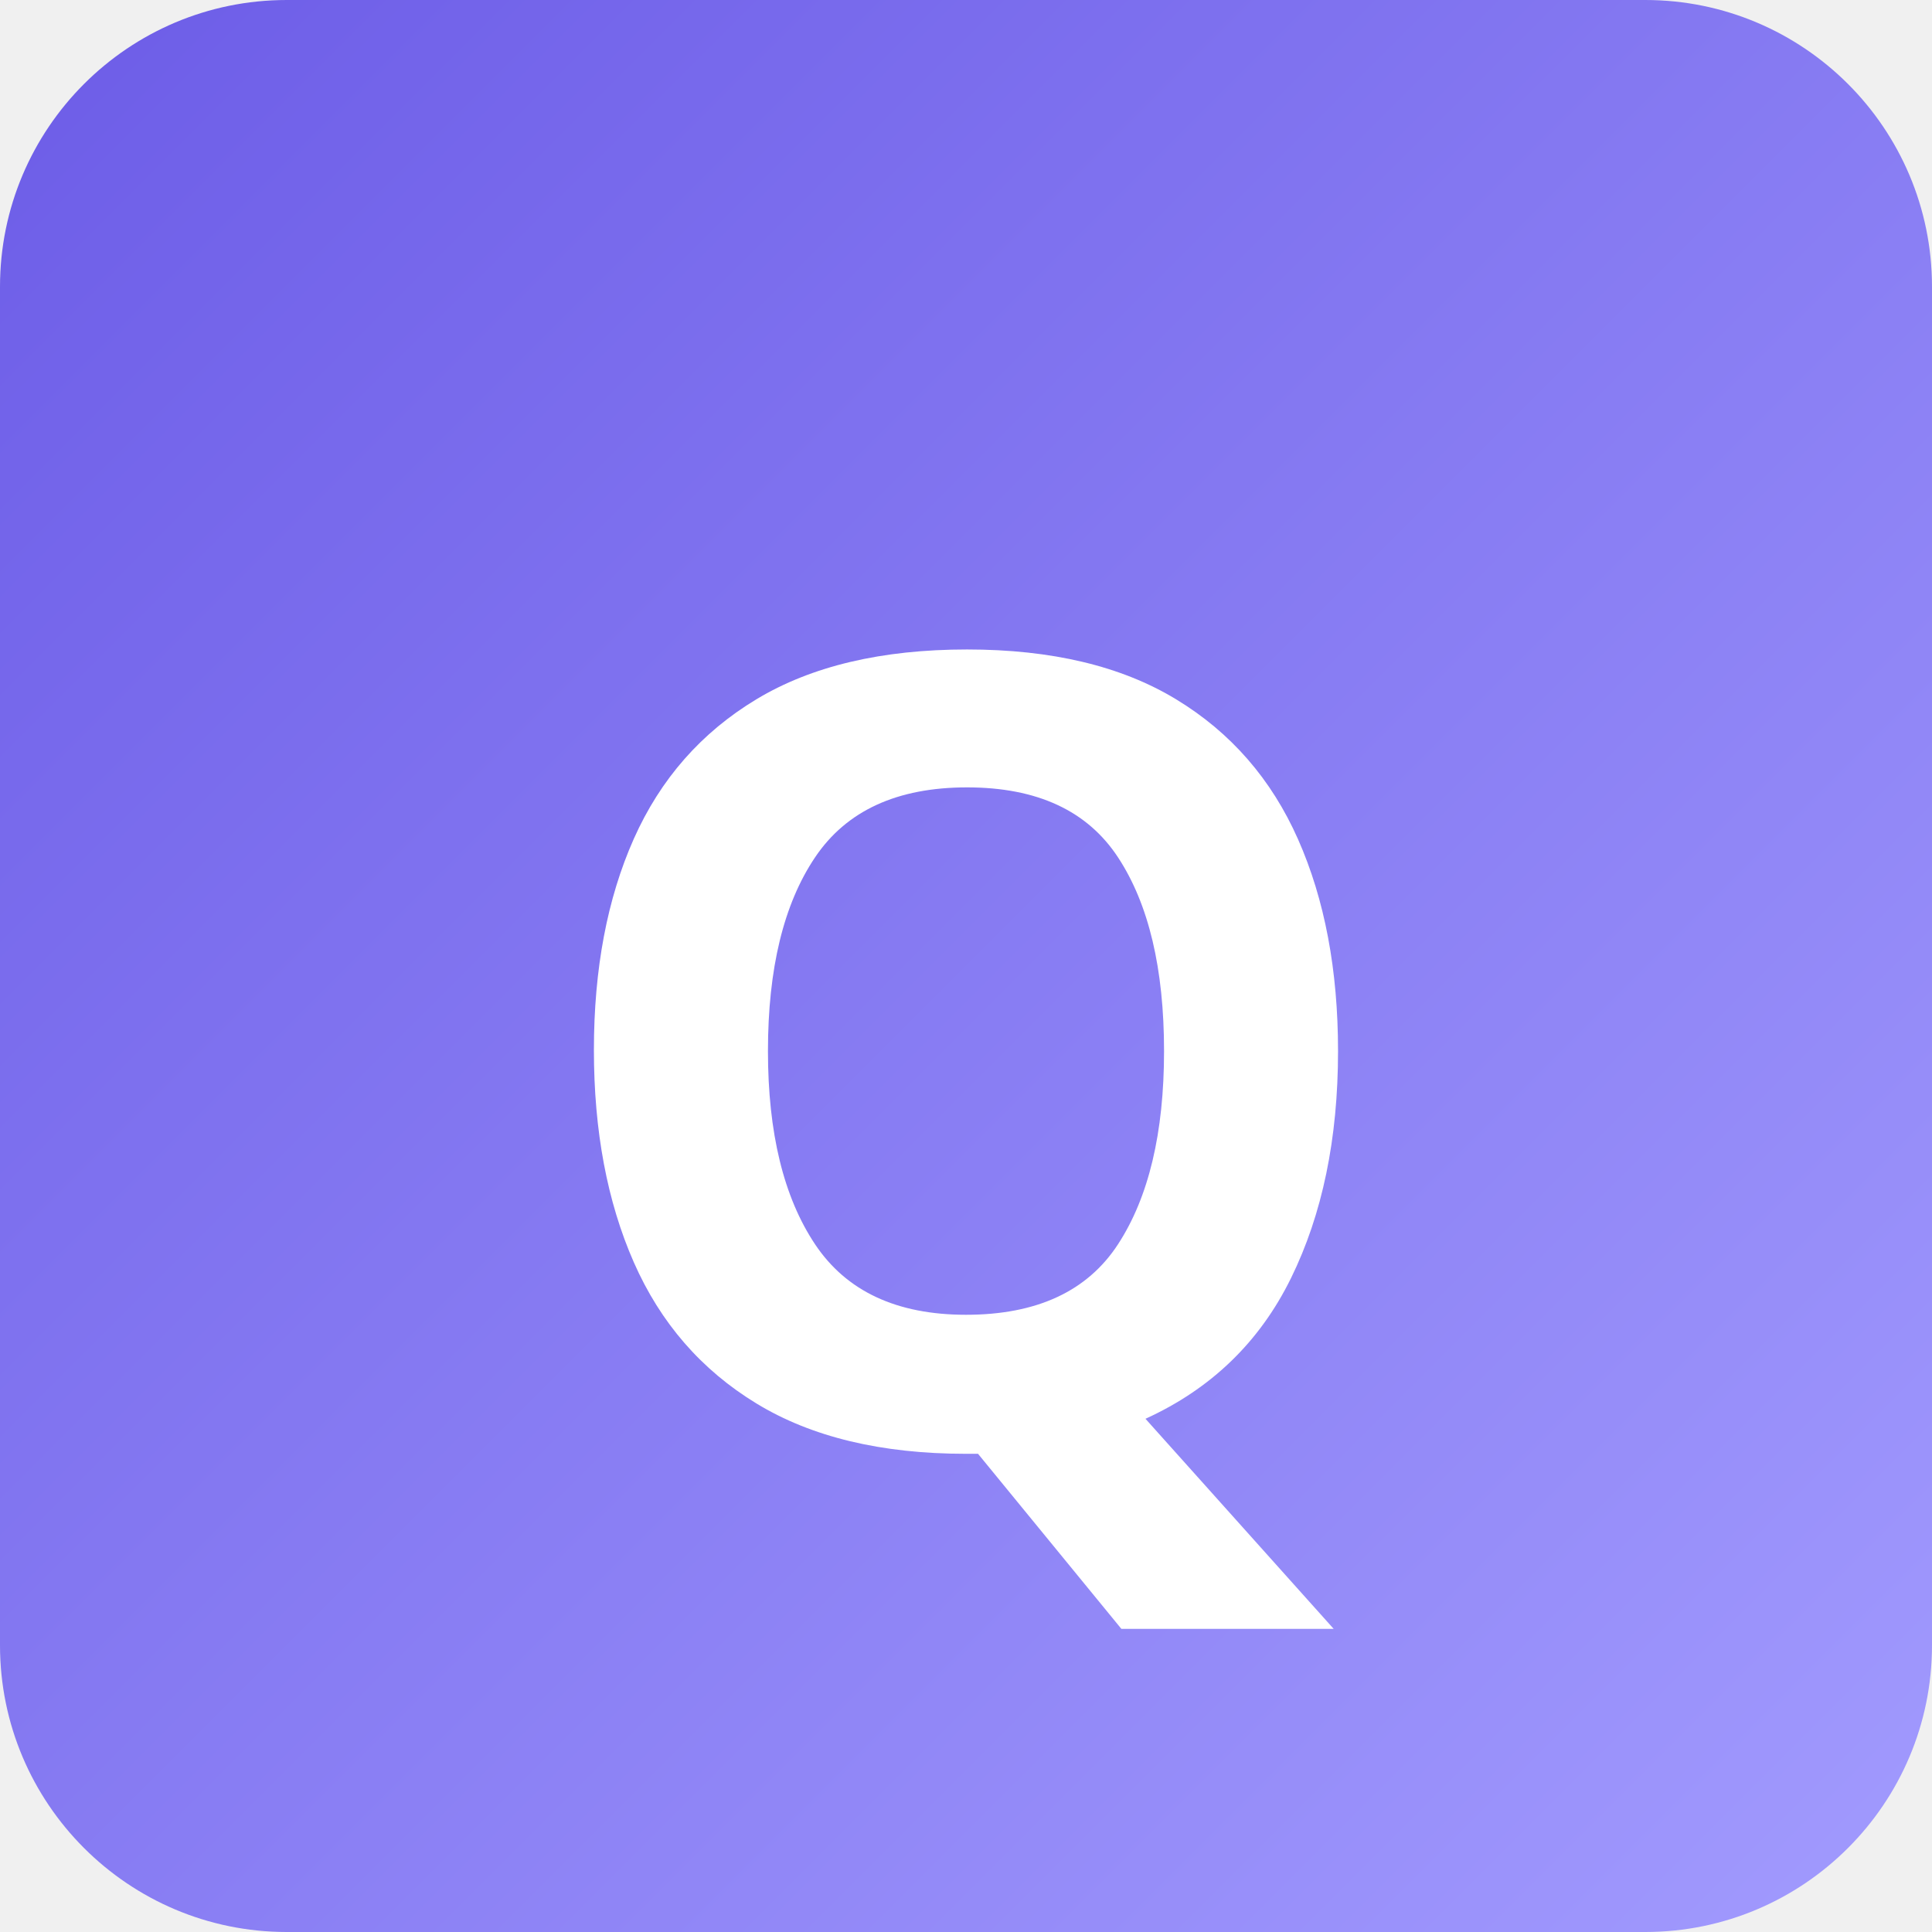
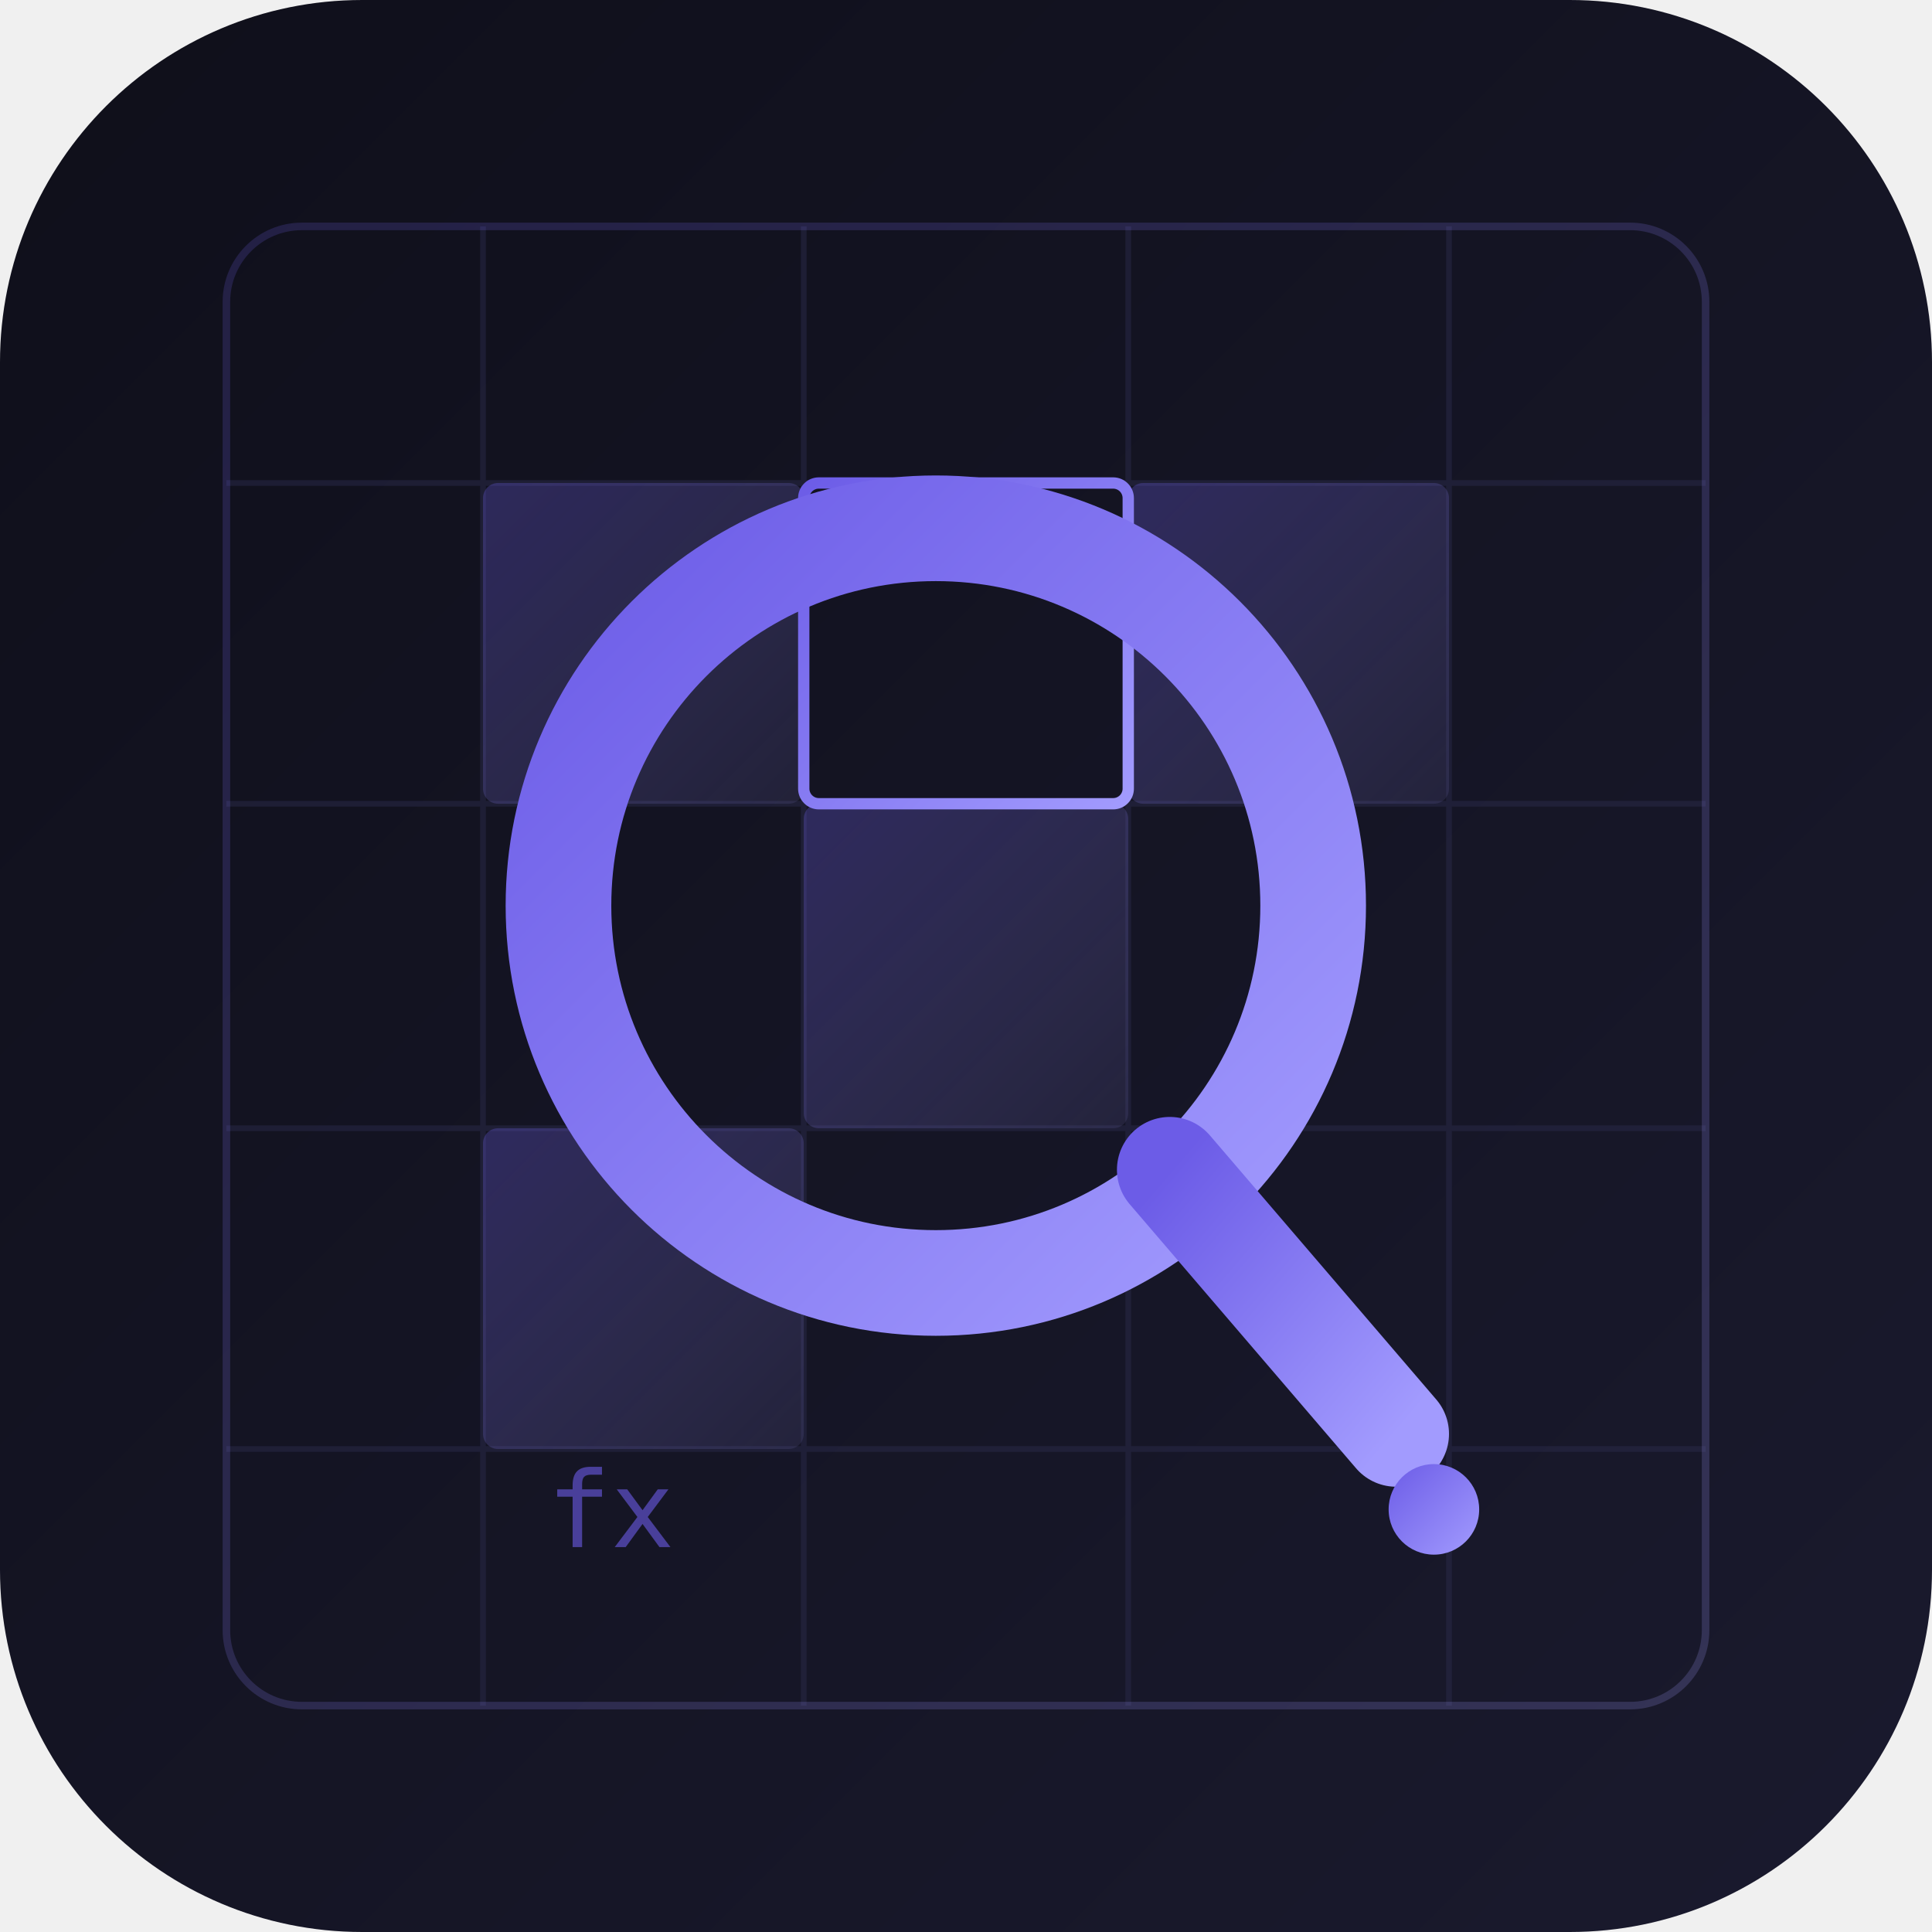
<svg xmlns="http://www.w3.org/2000/svg" viewBox="0 0 512 512">
  <defs>
-     <linearGradient id="g" x1="0" y1="0" x2="1" y2="1">
+     <linearGradient id="bg" x1="0" y1="0" x2="1" y2="1">
+       <stop offset="0%" stop-color="#0f0f1a" />
+       <stop offset="100%" stop-color="#1a1a2e" />
+     </linearGradient>
+     <linearGradient id="accent" x1="0" y1="0" x2="1" y2="1">
      <stop offset="0%" stop-color="#6c5ce7" />
      <stop offset="100%" stop-color="#a29bfe" />
    </linearGradient>
+     <linearGradient id="glow" x1="0" y1="0" x2="1" y2="1">
+       <stop offset="0%" stop-color="#6c5ce7" stop-opacity="0.3" />
+       <stop offset="100%" stop-color="#a29bfe" stop-opacity="0.1" />
+     </linearGradient>
  </defs>
-   <rect width="512" height="512" rx="76" fill="url(#g)" />
-   <text x="256" y="280" text-anchor="middle" dominant-baseline="middle" fill="white" font-family="sans-serif" font-weight="800" font-size="290">Q</text>
+   <rect width="512" height="512" rx="96" fill="url(#bg)" />
+   <g stroke="#2a2a4a" stroke-width="1.5" opacity="0.5">
+     <line x1="128" y1="60" x2="128" y2="452" />
+     <line x1="213" y1="60" x2="213" y2="452" />
+     <line x1="299" y1="60" x2="299" y2="452" />
+     <line x1="384" y1="60" x2="384" y2="452" />
+     <line x1="60" y1="128" x2="452" y2="128" />
+     <line x1="60" y1="213" x2="452" y2="213" />
+     <line x1="60" y1="299" x2="452" y2="299" />
+     <line x1="60" y1="384" x2="452" y2="384" />
+   </g>
+   <rect x="128" y="128" width="85" height="85" fill="url(#glow)" rx="4" />
+   <rect x="213" y="213" width="86" height="86" fill="url(#glow)" rx="4" />
+   <rect x="299" y="128" width="85" height="85" fill="url(#glow)" rx="4" />
+   <rect x="128" y="299" width="85" height="85" fill="url(#glow)" rx="4" />
+   <rect x="213" y="128" width="86" height="85" fill="none" stroke="url(#accent)" stroke-width="3" rx="4" />
+   <g fill="none" stroke="url(#accent)" stroke-width="28" stroke-linecap="round" stroke-linejoin="round">
+     <circle cx="248" cy="240" r="100" />
+     <line x1="310" y1="310" x2="370" y2="380" />
+   </g>
+   <text x="145" y="410" font-family="monospace" font-size="28" fill="#6c5ce7" opacity="0.6">fx</text>
+   <circle cx="380" cy="400" r="12" fill="url(#accent)" />
+   <rect x="60" y="60" width="392" height="392" rx="20" fill="none" stroke="url(#accent)" stroke-width="2" opacity="0.2" />
</svg>
